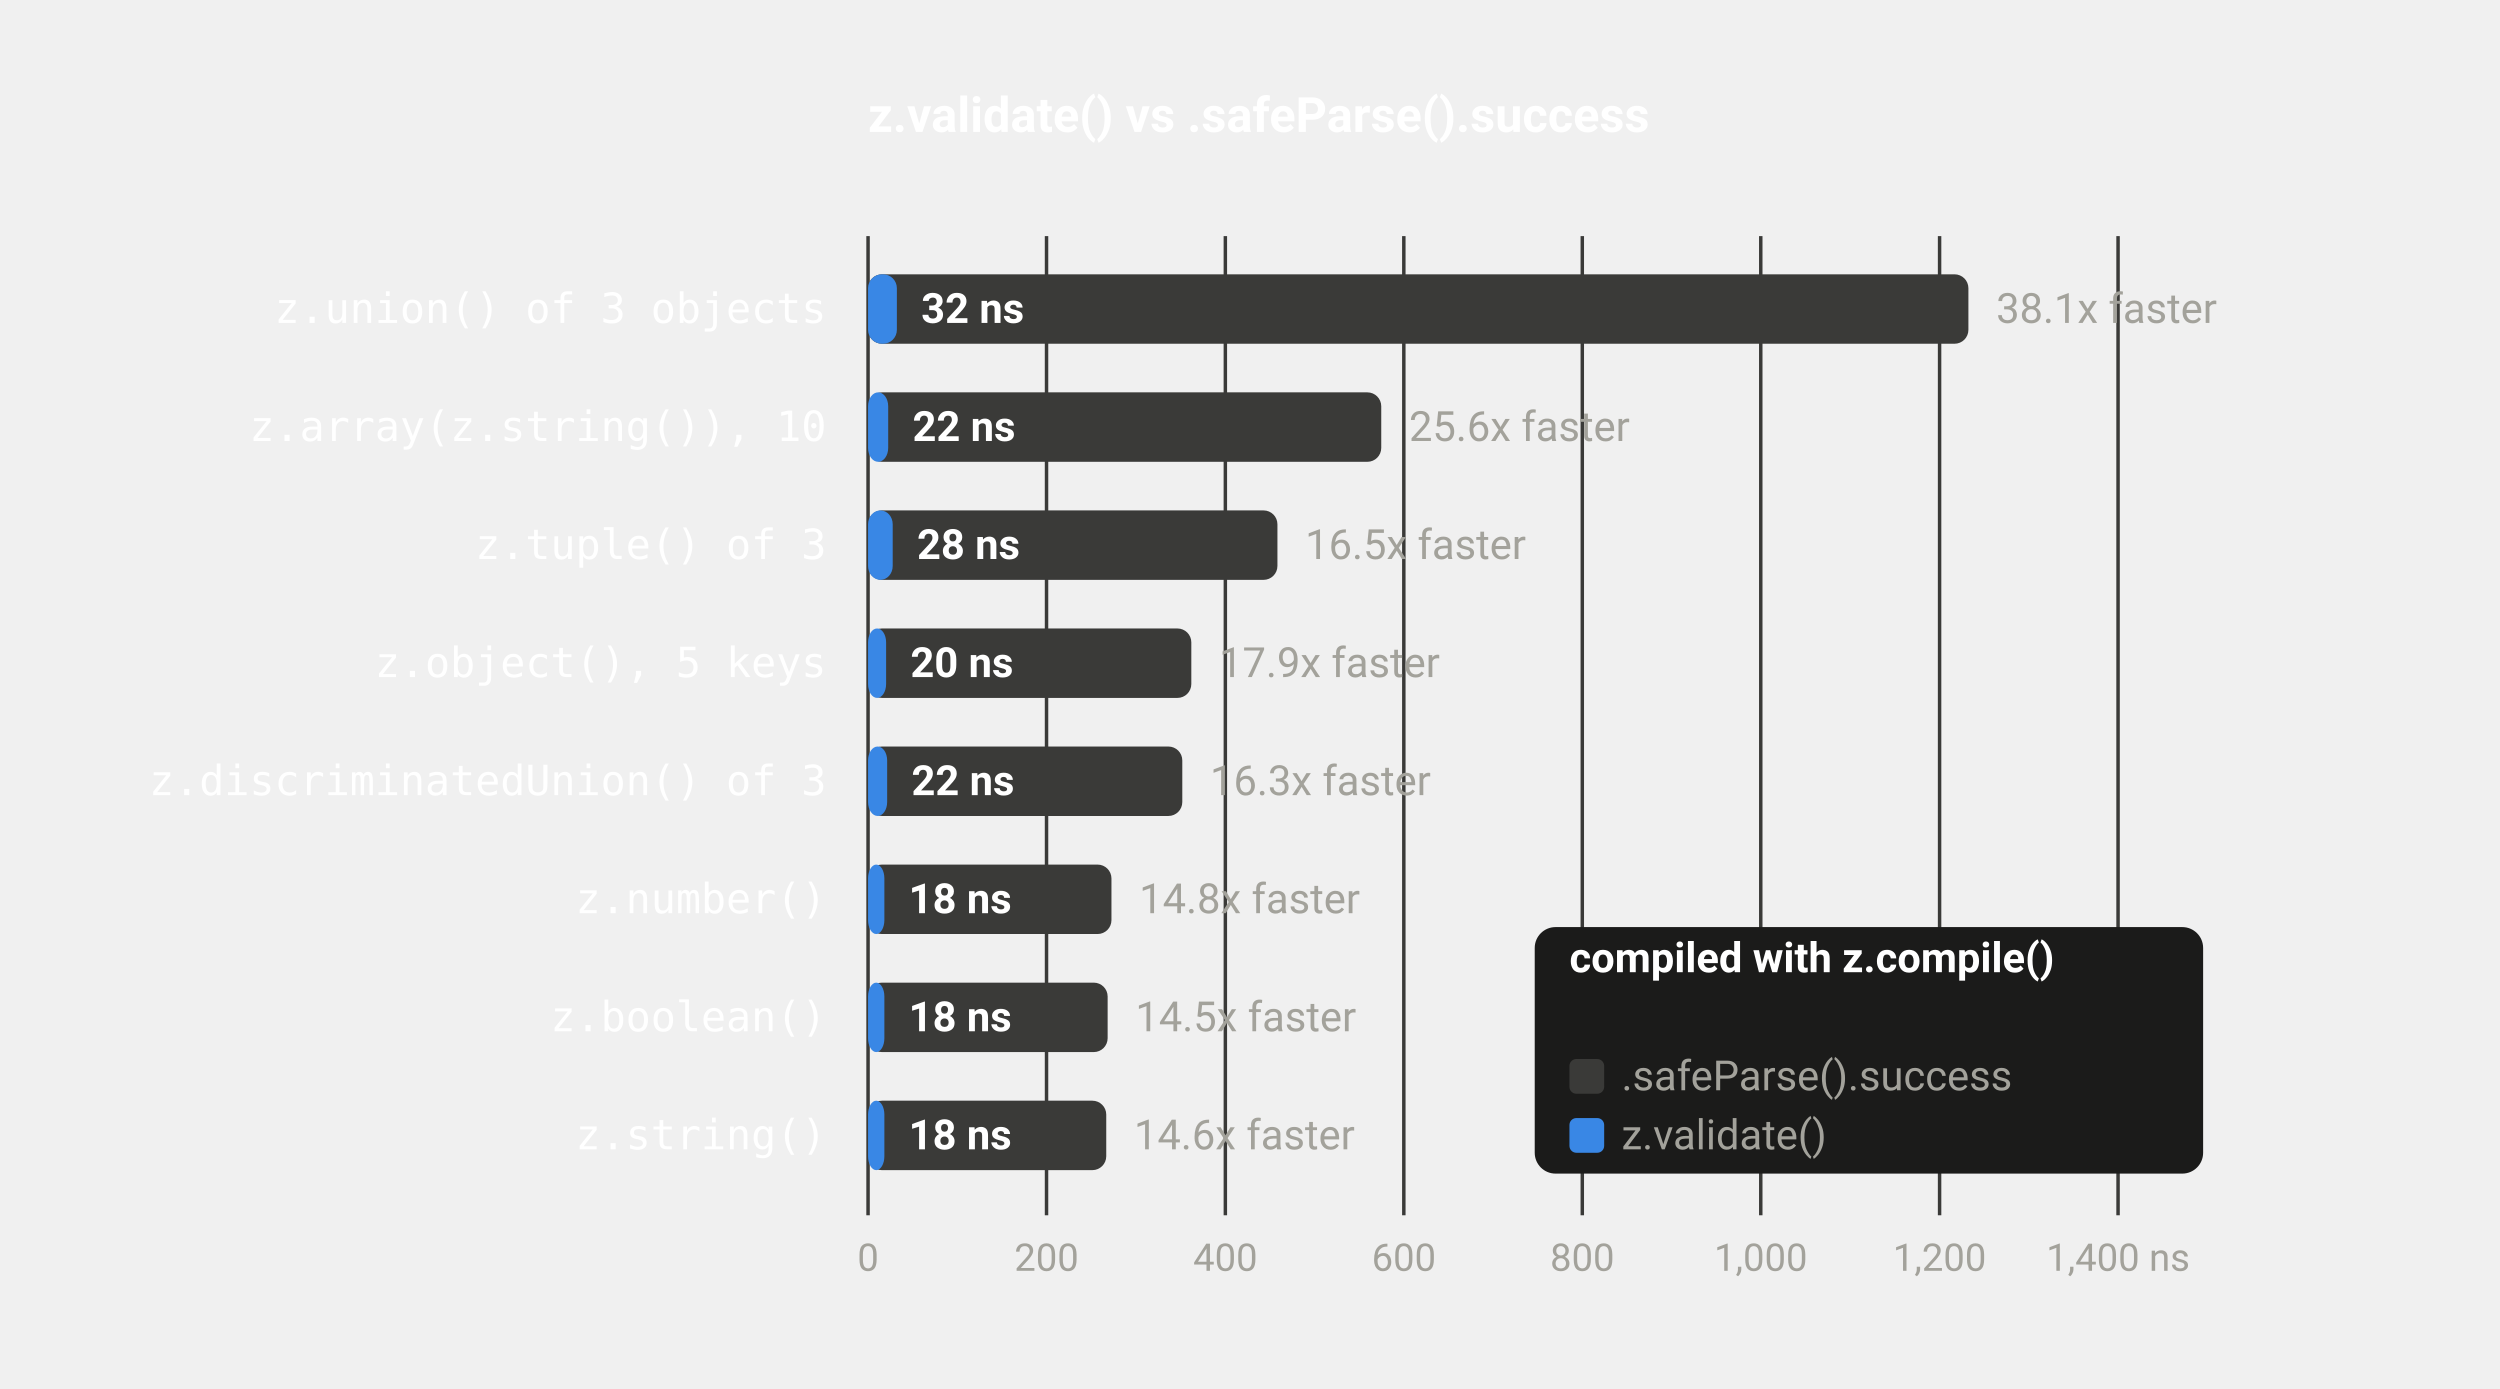
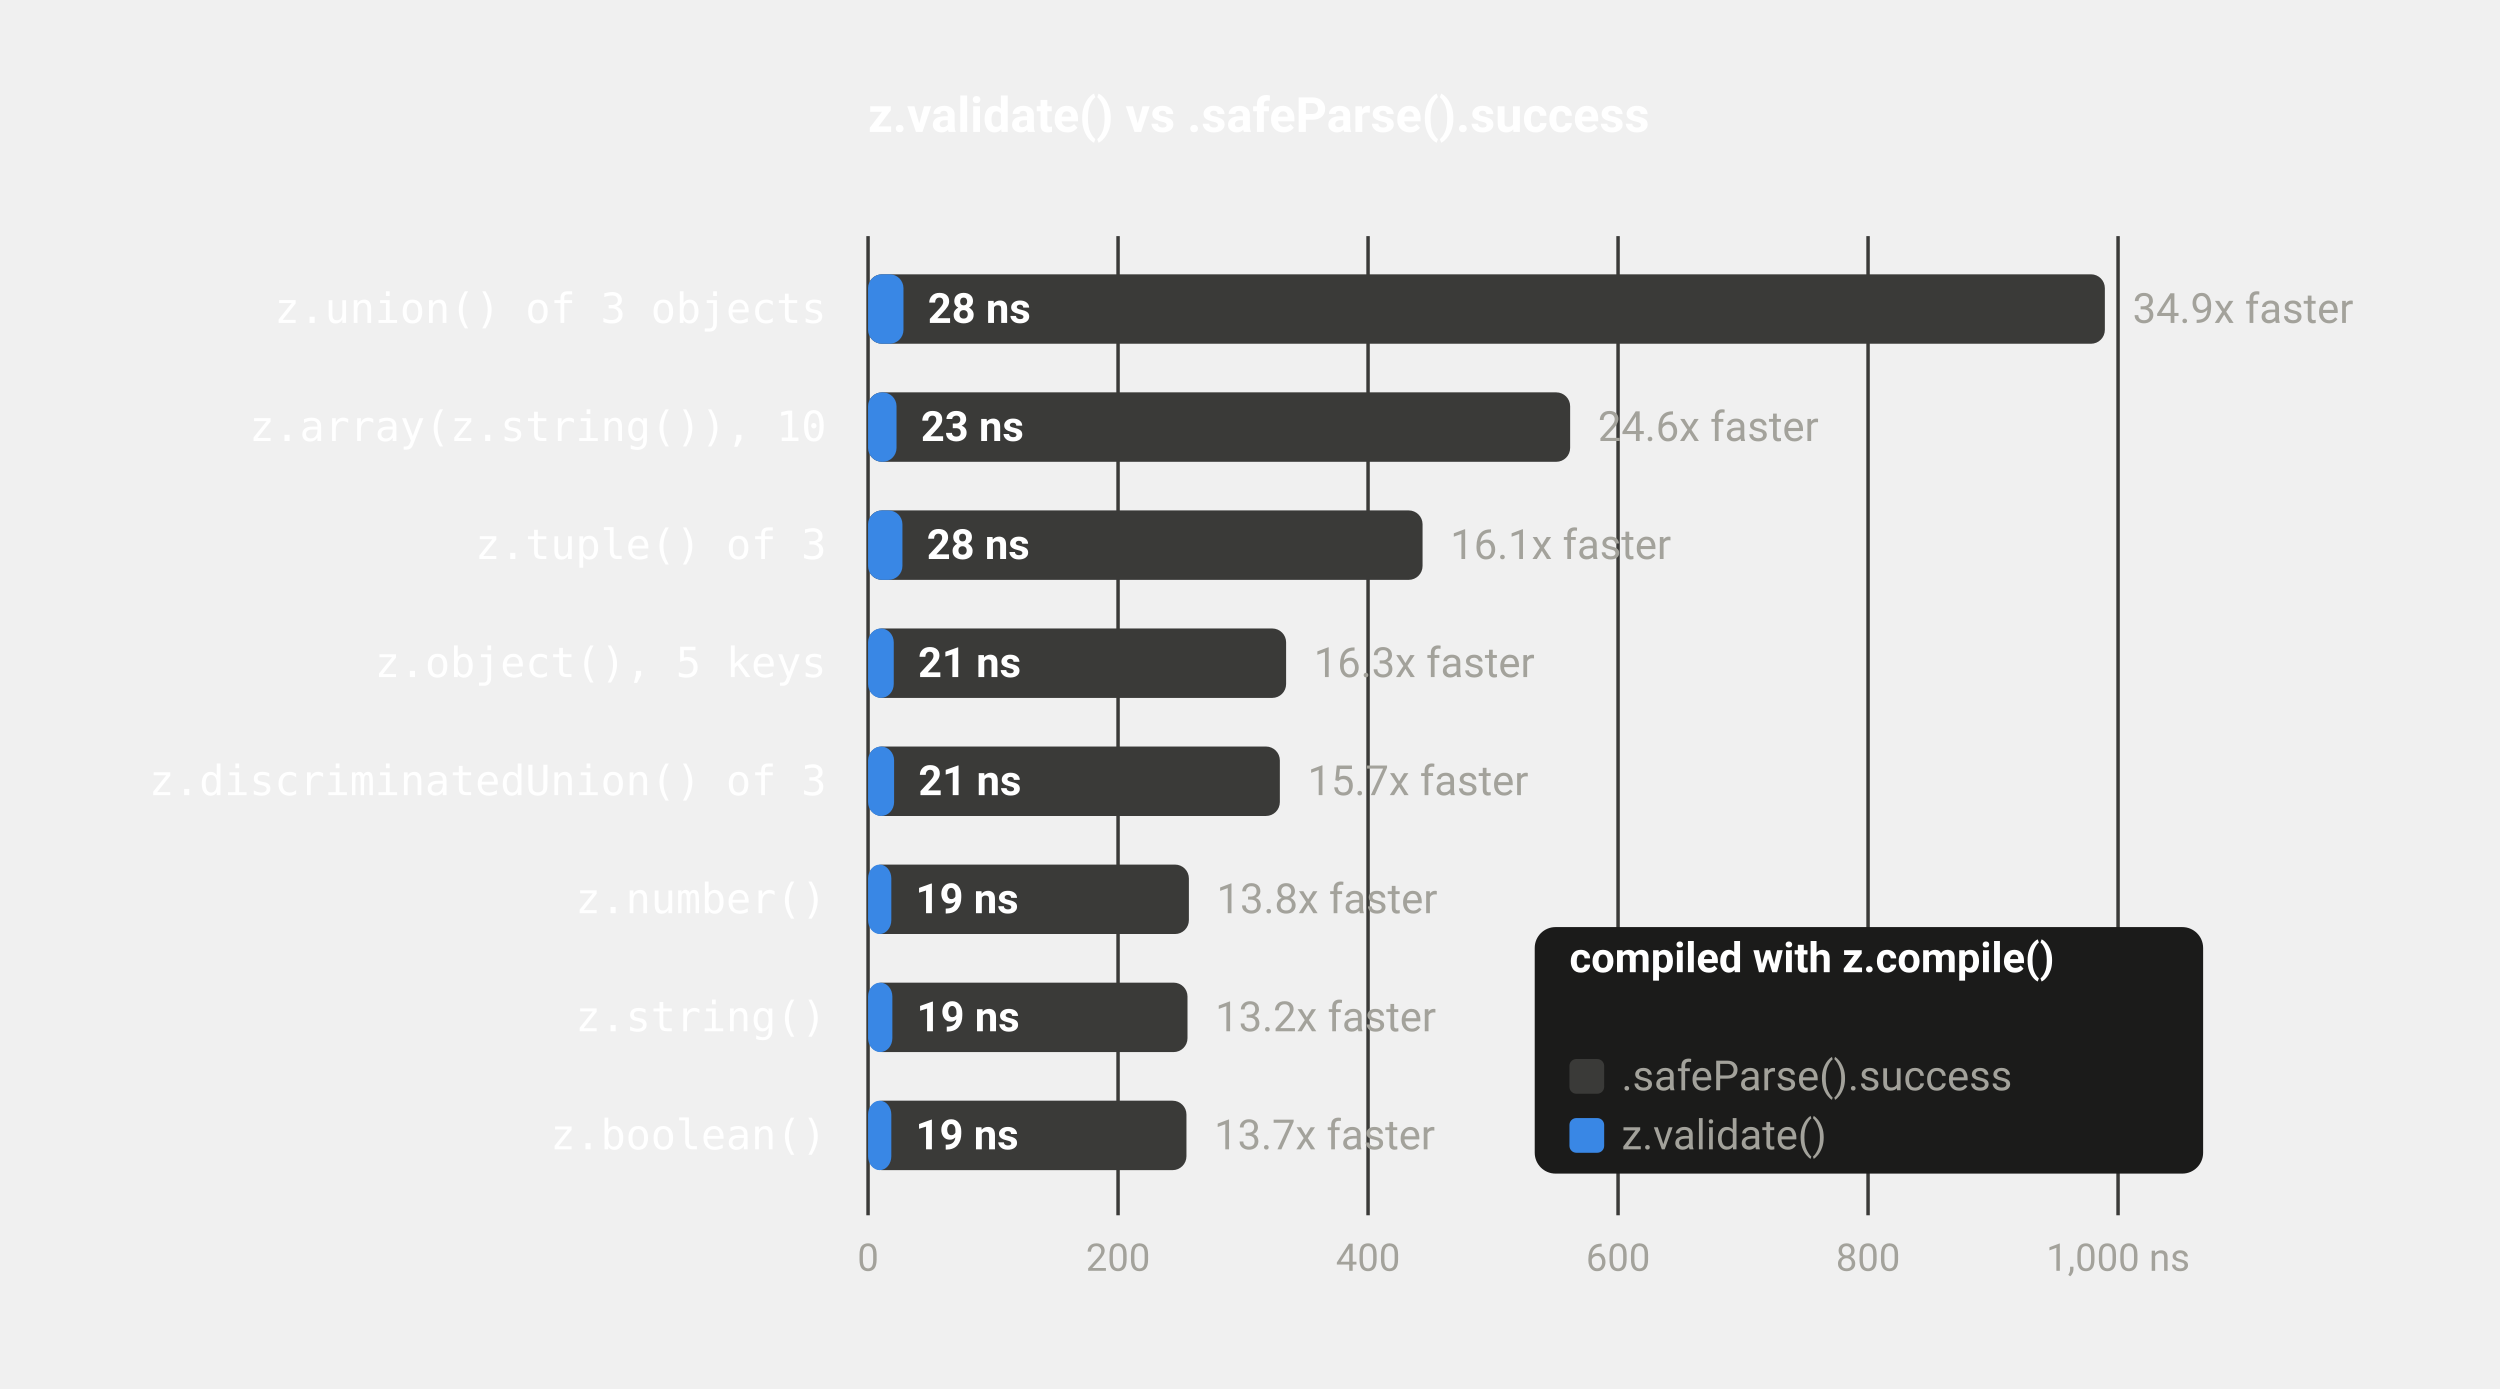
<svg xmlns="http://www.w3.org/2000/svg" width="720" height="400" viewBox="0 0 720 400" font-family="ui-sans-serif, system-ui, -apple-system, Segoe UI, Roboto, sans-serif" font-size="13">
  <text x="250" y="38" fill="#ffffff" font-weight="700" font-size="14">z.validate() vs .safeParse().success</text>
  <line x1="250.0" y1="68" x2="250.0" y2="350" stroke="#3a3a38" stroke-width="1" />
  <text x="250.0" y="366" text-anchor="middle" fill="#a3a29b" font-size="11">0</text>
-   <line x1="301.4" y1="68" x2="301.4" y2="350" stroke="#3a3a38" stroke-width="1" />
-   <text x="301.4" y="366" text-anchor="middle" fill="#a3a29b" font-size="11">200</text>
-   <line x1="352.9" y1="68" x2="352.9" y2="350" stroke="#3a3a38" stroke-width="1" />
-   <text x="352.9" y="366" text-anchor="middle" fill="#a3a29b" font-size="11">400</text>
-   <line x1="404.3" y1="68" x2="404.3" y2="350" stroke="#3a3a38" stroke-width="1" />
-   <text x="404.3" y="366" text-anchor="middle" fill="#a3a29b" font-size="11">600</text>
-   <line x1="455.7" y1="68" x2="455.7" y2="350" stroke="#3a3a38" stroke-width="1" />
-   <text x="455.7" y="366" text-anchor="middle" fill="#a3a29b" font-size="11">800</text>
-   <line x1="507.1" y1="68" x2="507.1" y2="350" stroke="#3a3a38" stroke-width="1" />
-   <text x="507.1" y="366" text-anchor="middle" fill="#a3a29b" font-size="11">1,000</text>
-   <line x1="558.6" y1="68" x2="558.6" y2="350" stroke="#3a3a38" stroke-width="1" />
-   <text x="558.6" y="366" text-anchor="middle" fill="#a3a29b" font-size="11">1,200</text>
+   <line x1="322.0" y1="68" x2="322.0" y2="350" stroke="#3a3a38" stroke-width="1" />
+   <text x="322.0" y="366" text-anchor="middle" fill="#a3a29b" font-size="11">200</text>
+   <line x1="394.0" y1="68" x2="394.0" y2="350" stroke="#3a3a38" stroke-width="1" />
+   <text x="394.0" y="366" text-anchor="middle" fill="#a3a29b" font-size="11">400</text>
+   <line x1="466.0" y1="68" x2="466.0" y2="350" stroke="#3a3a38" stroke-width="1" />
+   <text x="466.0" y="366" text-anchor="middle" fill="#a3a29b" font-size="11">600</text>
+   <line x1="538.0" y1="68" x2="538.0" y2="350" stroke="#3a3a38" stroke-width="1" />
+   <text x="538.0" y="366" text-anchor="middle" fill="#a3a29b" font-size="11">800</text>
  <line x1="610.0" y1="68" x2="610.0" y2="350" stroke="#3a3a38" stroke-width="1" />
-   <text x="610.0" y="366" text-anchor="middle" fill="#a3a29b" font-size="11">1,400 ns</text>
+   <text x="610.0" y="366" text-anchor="middle" fill="#a3a29b" font-size="11">1,000 ns</text>
  <text x="238" y="93" text-anchor="end" fill="#ffffff" font-family="ui-monospace, SFMono-Regular, Menlo, monospace" font-size="12">z.union() of 3 objects</text>
-   <rect x="250" y="79" width="316.9" height="20" rx="4" fill="#3a3a38" />
-   <rect x="250" y="79" width="8.3" height="20" rx="4" fill="#3987e5" />
-   <text x="265.3" y="93" fill="#ffffff" font-weight="700" font-size="12">32 ns</text>
-   <text x="574.9" y="93" fill="#a3a29b" font-size="12">38.1x faster</text>
+   <rect x="250" y="79" width="356.2" height="20" rx="4" fill="#3a3a38" />
+   <rect x="250" y="79" width="10.2" height="20" rx="4" fill="#3987e5" />
+   <text x="267.2" y="93" fill="#ffffff" font-weight="700" font-size="12">28 ns</text>
+   <text x="614.2" y="93" fill="#a3a29b" font-size="12">34.9x faster</text>
  <text x="238" y="127" text-anchor="end" fill="#ffffff" font-family="ui-monospace, SFMono-Regular, Menlo, monospace" font-size="12">z.array(z.string()), 10</text>
-   <rect x="250" y="113" width="147.8" height="20" rx="4" fill="#3a3a38" />
-   <rect x="250" y="113" width="5.8" height="20" rx="4" fill="#3987e5" />
-   <text x="262.8" y="127" fill="#ffffff" font-weight="700" font-size="12">22 ns</text>
-   <text x="405.8" y="127" fill="#a3a29b" font-size="12">25.6x faster</text>
+   <rect x="250" y="113" width="202.2" height="20" rx="4" fill="#3a3a38" />
+   <rect x="250" y="113" width="8.2" height="20" rx="4" fill="#3987e5" />
+   <text x="265.2" y="127" fill="#ffffff" font-weight="700" font-size="12">23 ns</text>
+   <text x="460.2" y="127" fill="#a3a29b" font-size="12">24.6x faster</text>
  <text x="238" y="161" text-anchor="end" fill="#ffffff" font-family="ui-monospace, SFMono-Regular, Menlo, monospace" font-size="12">z.tuple() of 3</text>
-   <rect x="250" y="147" width="117.9" height="20" rx="4" fill="#3a3a38" />
-   <rect x="250" y="147" width="7.1" height="20" rx="4" fill="#3987e5" />
-   <text x="264.1" y="161" fill="#ffffff" font-weight="700" font-size="12">28 ns</text>
-   <text x="375.9" y="161" fill="#a3a29b" font-size="12">16.5x faster</text>
+   <rect x="250" y="147" width="159.7" height="20" rx="4" fill="#3a3a38" />
+   <rect x="250" y="147" width="9.9" height="20" rx="4" fill="#3987e5" />
+   <text x="266.9" y="161" fill="#ffffff" font-weight="700" font-size="12">28 ns</text>
+   <text x="417.7" y="161" fill="#a3a29b" font-size="12">16.1x faster</text>
  <text x="238" y="195" text-anchor="end" fill="#ffffff" font-family="ui-monospace, SFMono-Regular, Menlo, monospace" font-size="12">z.object(), 5 keys</text>
-   <rect x="250" y="181" width="93.1" height="20" rx="4" fill="#3a3a38" />
-   <rect x="250" y="181" width="5.2" height="20" rx="4" fill="#3987e5" />
-   <text x="262.2" y="195" fill="#ffffff" font-weight="700" font-size="12">20 ns</text>
-   <text x="351.1" y="195" fill="#a3a29b" font-size="12">17.9x faster</text>
+   <rect x="250" y="181" width="120.4" height="20" rx="4" fill="#3a3a38" />
+   <rect x="250" y="181" width="7.4" height="20" rx="4" fill="#3987e5" />
+   <text x="264.4" y="195" fill="#ffffff" font-weight="700" font-size="12">21 ns</text>
+   <text x="378.4" y="195" fill="#a3a29b" font-size="12">16.3x faster</text>
  <text x="238" y="229" text-anchor="end" fill="#ffffff" font-family="ui-monospace, SFMono-Regular, Menlo, monospace" font-size="12">z.discriminatedUnion() of 3</text>
-   <rect x="250" y="215" width="90.5" height="20" rx="4" fill="#3a3a38" />
-   <rect x="250" y="215" width="5.5" height="20" rx="4" fill="#3987e5" />
-   <text x="262.5" y="229" fill="#ffffff" font-weight="700" font-size="12">22 ns</text>
-   <text x="348.5" y="229" fill="#a3a29b" font-size="12">16.3x faster</text>
+   <rect x="250" y="215" width="118.6" height="20" rx="4" fill="#3a3a38" />
+   <rect x="250" y="215" width="7.5" height="20" rx="4" fill="#3987e5" />
+   <text x="264.5" y="229" fill="#ffffff" font-weight="700" font-size="12">21 ns</text>
+   <text x="376.6" y="229" fill="#a3a29b" font-size="12">15.7x faster</text>
  <text x="238" y="263" text-anchor="end" fill="#ffffff" font-family="ui-monospace, SFMono-Regular, Menlo, monospace" font-size="12">z.number()</text>
-   <rect x="250" y="249" width="70.1" height="20" rx="4" fill="#3a3a38" />
-   <rect x="250" y="249" width="4.7" height="20" rx="4" fill="#3987e5" />
-   <text x="261.7" y="263" fill="#ffffff" font-weight="700" font-size="12">18 ns</text>
-   <text x="328.1" y="263" fill="#a3a29b" font-size="12">14.8x faster</text>
-   <text x="238" y="297" text-anchor="end" fill="#ffffff" font-family="ui-monospace, SFMono-Regular, Menlo, monospace" font-size="12">z.boolean()</text>
-   <rect x="250" y="283" width="69.0" height="20" rx="4" fill="#3a3a38" />
-   <rect x="250" y="283" width="4.7" height="20" rx="4" fill="#3987e5" />
-   <text x="261.7" y="297" fill="#ffffff" font-weight="700" font-size="12">18 ns</text>
-   <text x="327.0" y="297" fill="#a3a29b" font-size="12">14.5x faster</text>
-   <text x="238" y="331" text-anchor="end" fill="#ffffff" font-family="ui-monospace, SFMono-Regular, Menlo, monospace" font-size="12">z.string()</text>
-   <rect x="250" y="317" width="68.6" height="20" rx="4" fill="#3a3a38" />
-   <rect x="250" y="317" width="4.7" height="20" rx="4" fill="#3987e5" />
-   <text x="261.7" y="331" fill="#ffffff" font-weight="700" font-size="12">18 ns</text>
-   <text x="326.6" y="331" fill="#a3a29b" font-size="12">14.6x faster</text>
+   <rect x="250" y="249" width="92.4" height="20" rx="4" fill="#3a3a38" />
+   <rect x="250" y="249" width="6.7" height="20" rx="4" fill="#3987e5" />
+   <text x="263.7" y="263" fill="#ffffff" font-weight="700" font-size="12">19 ns</text>
+   <text x="350.4" y="263" fill="#a3a29b" font-size="12">13.8x faster</text>
+   <text x="238" y="297" text-anchor="end" fill="#ffffff" font-family="ui-monospace, SFMono-Regular, Menlo, monospace" font-size="12">z.string()</text>
+   <rect x="250" y="283" width="92.0" height="20" rx="4" fill="#3a3a38" />
+   <rect x="250" y="283" width="7.0" height="20" rx="4" fill="#3987e5" />
+   <text x="264.0" y="297" fill="#ffffff" font-weight="700" font-size="12">19 ns</text>
+   <text x="350.0" y="297" fill="#a3a29b" font-size="12">13.2x faster</text>
+   <text x="238" y="331" text-anchor="end" fill="#ffffff" font-family="ui-monospace, SFMono-Regular, Menlo, monospace" font-size="12">z.boolean()</text>
+   <rect x="250" y="317" width="91.7" height="20" rx="4" fill="#3a3a38" />
+   <rect x="250" y="317" width="6.7" height="20" rx="4" fill="#3987e5" />
+   <text x="263.7" y="331" fill="#ffffff" font-weight="700" font-size="12">19 ns</text>
+   <text x="349.7" y="331" fill="#a3a29b" font-size="12">13.7x faster</text>
  <rect x="442" y="267.0" width="192.5" height="71.0" rx="6" fill="#1b1b1a" />
  <text x="452" y="280" fill="#ffffff" font-weight="600" font-size="12">compiled with z.compile()</text>
  <rect x="452" y="305" width="10" height="10" rx="2" fill="#3a3a38" />
  <text x="467" y="314" fill="#a3a29b" font-size="12">.safeParse().success</text>
  <rect x="452" y="322" width="10" height="10" rx="2" fill="#3987e5" />
  <text x="467" y="331" fill="#a3a29b" font-size="12">z.validate()</text>
</svg>
